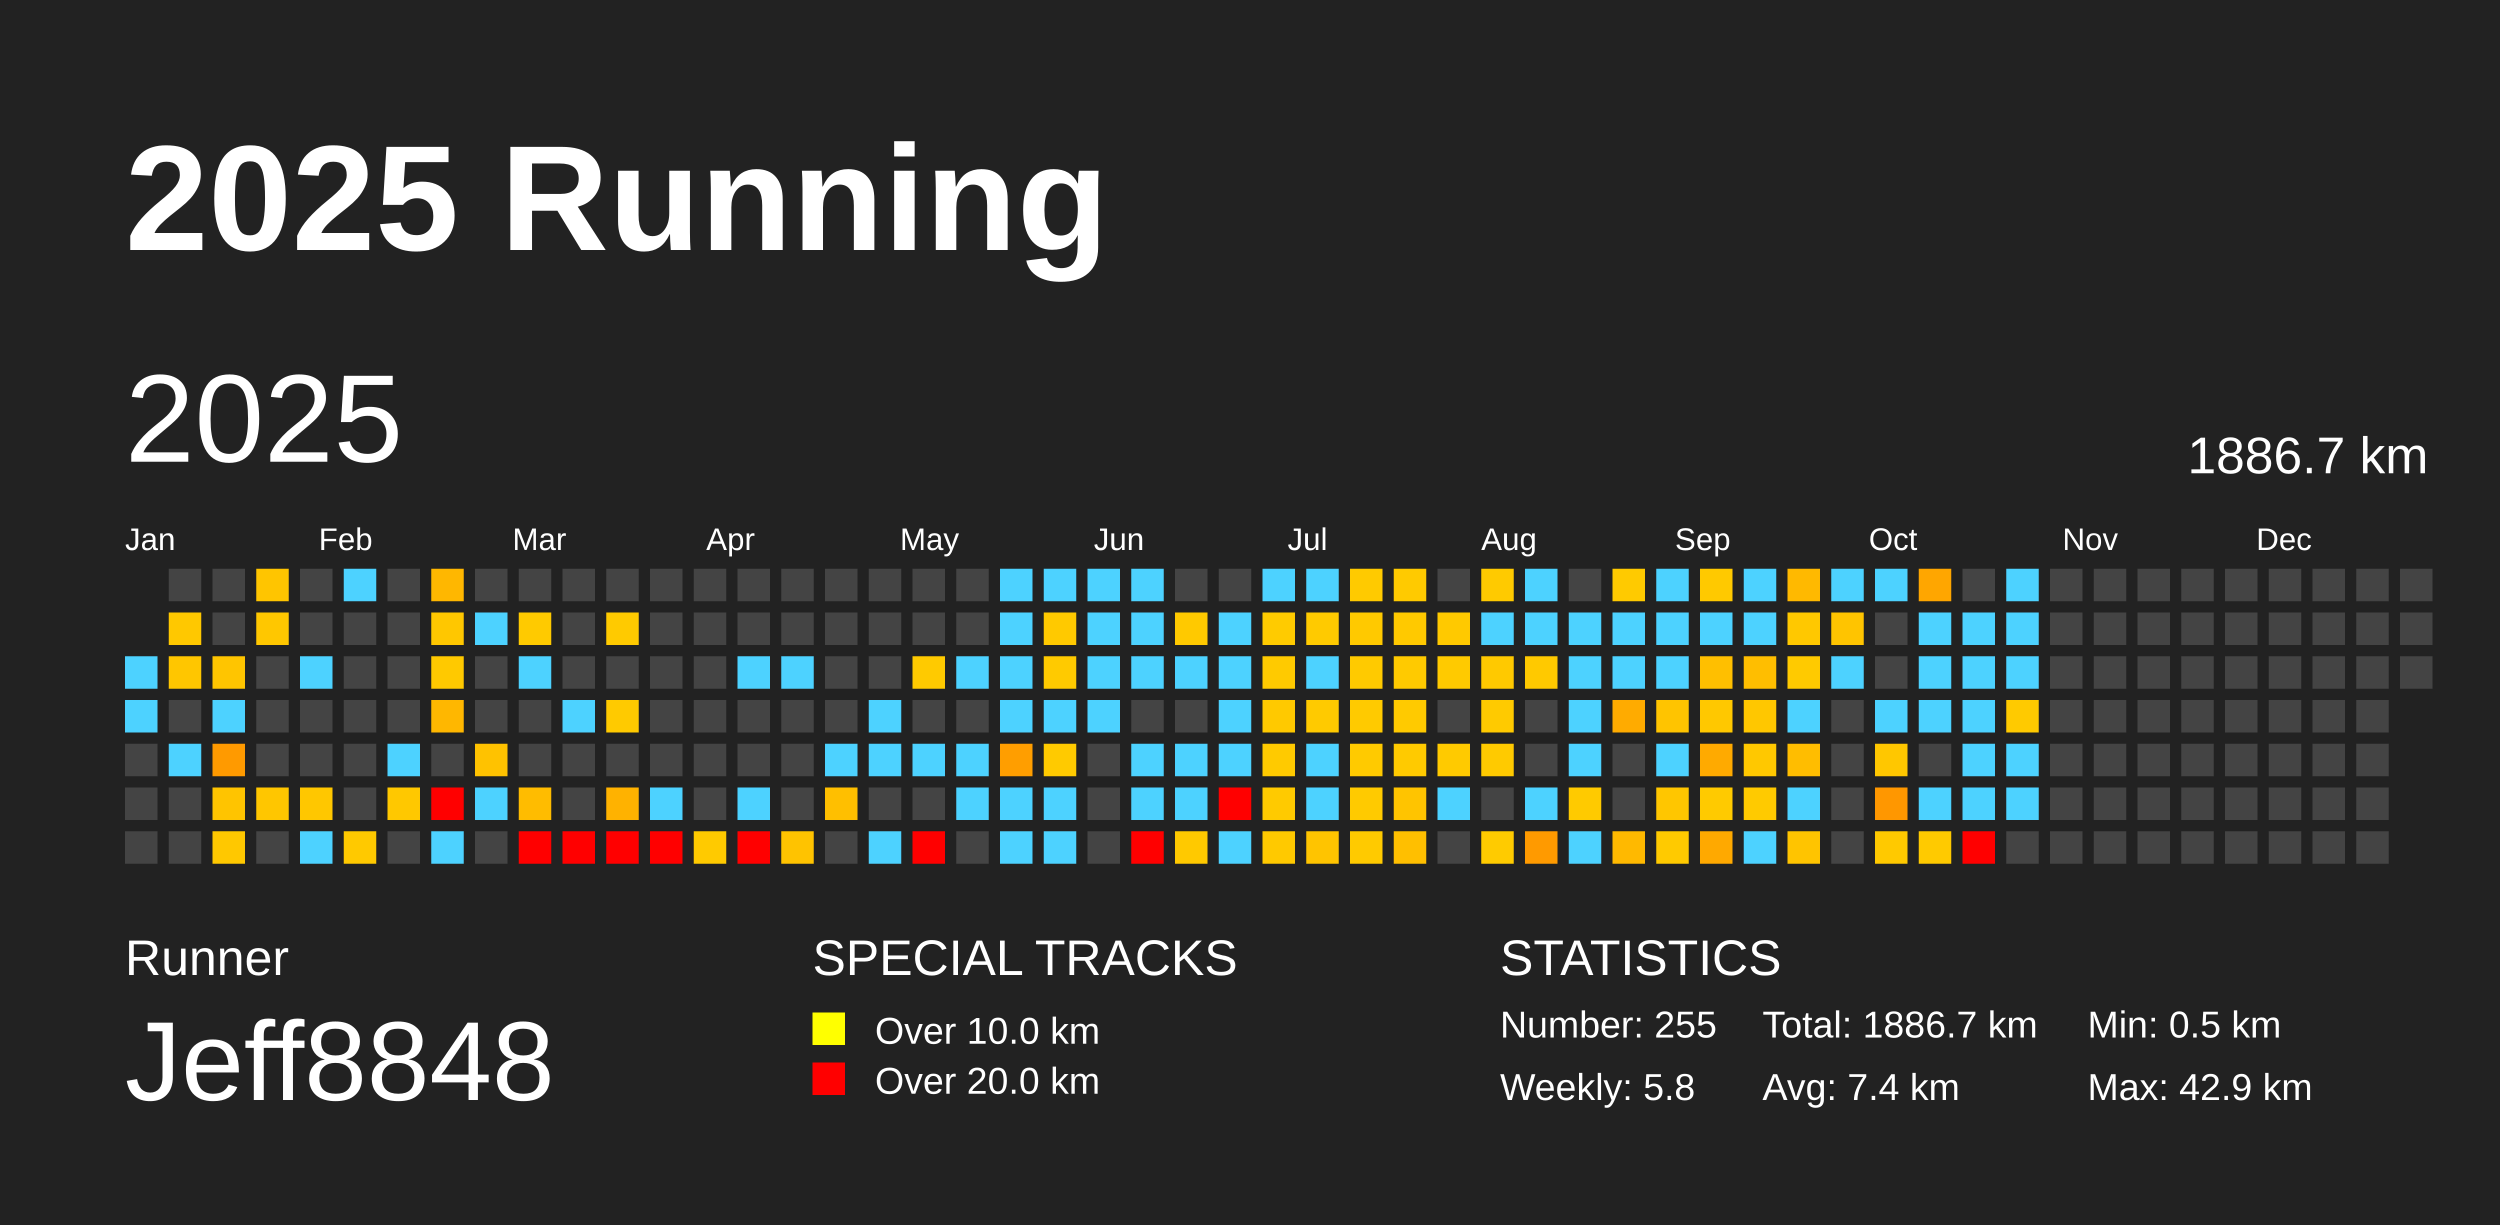
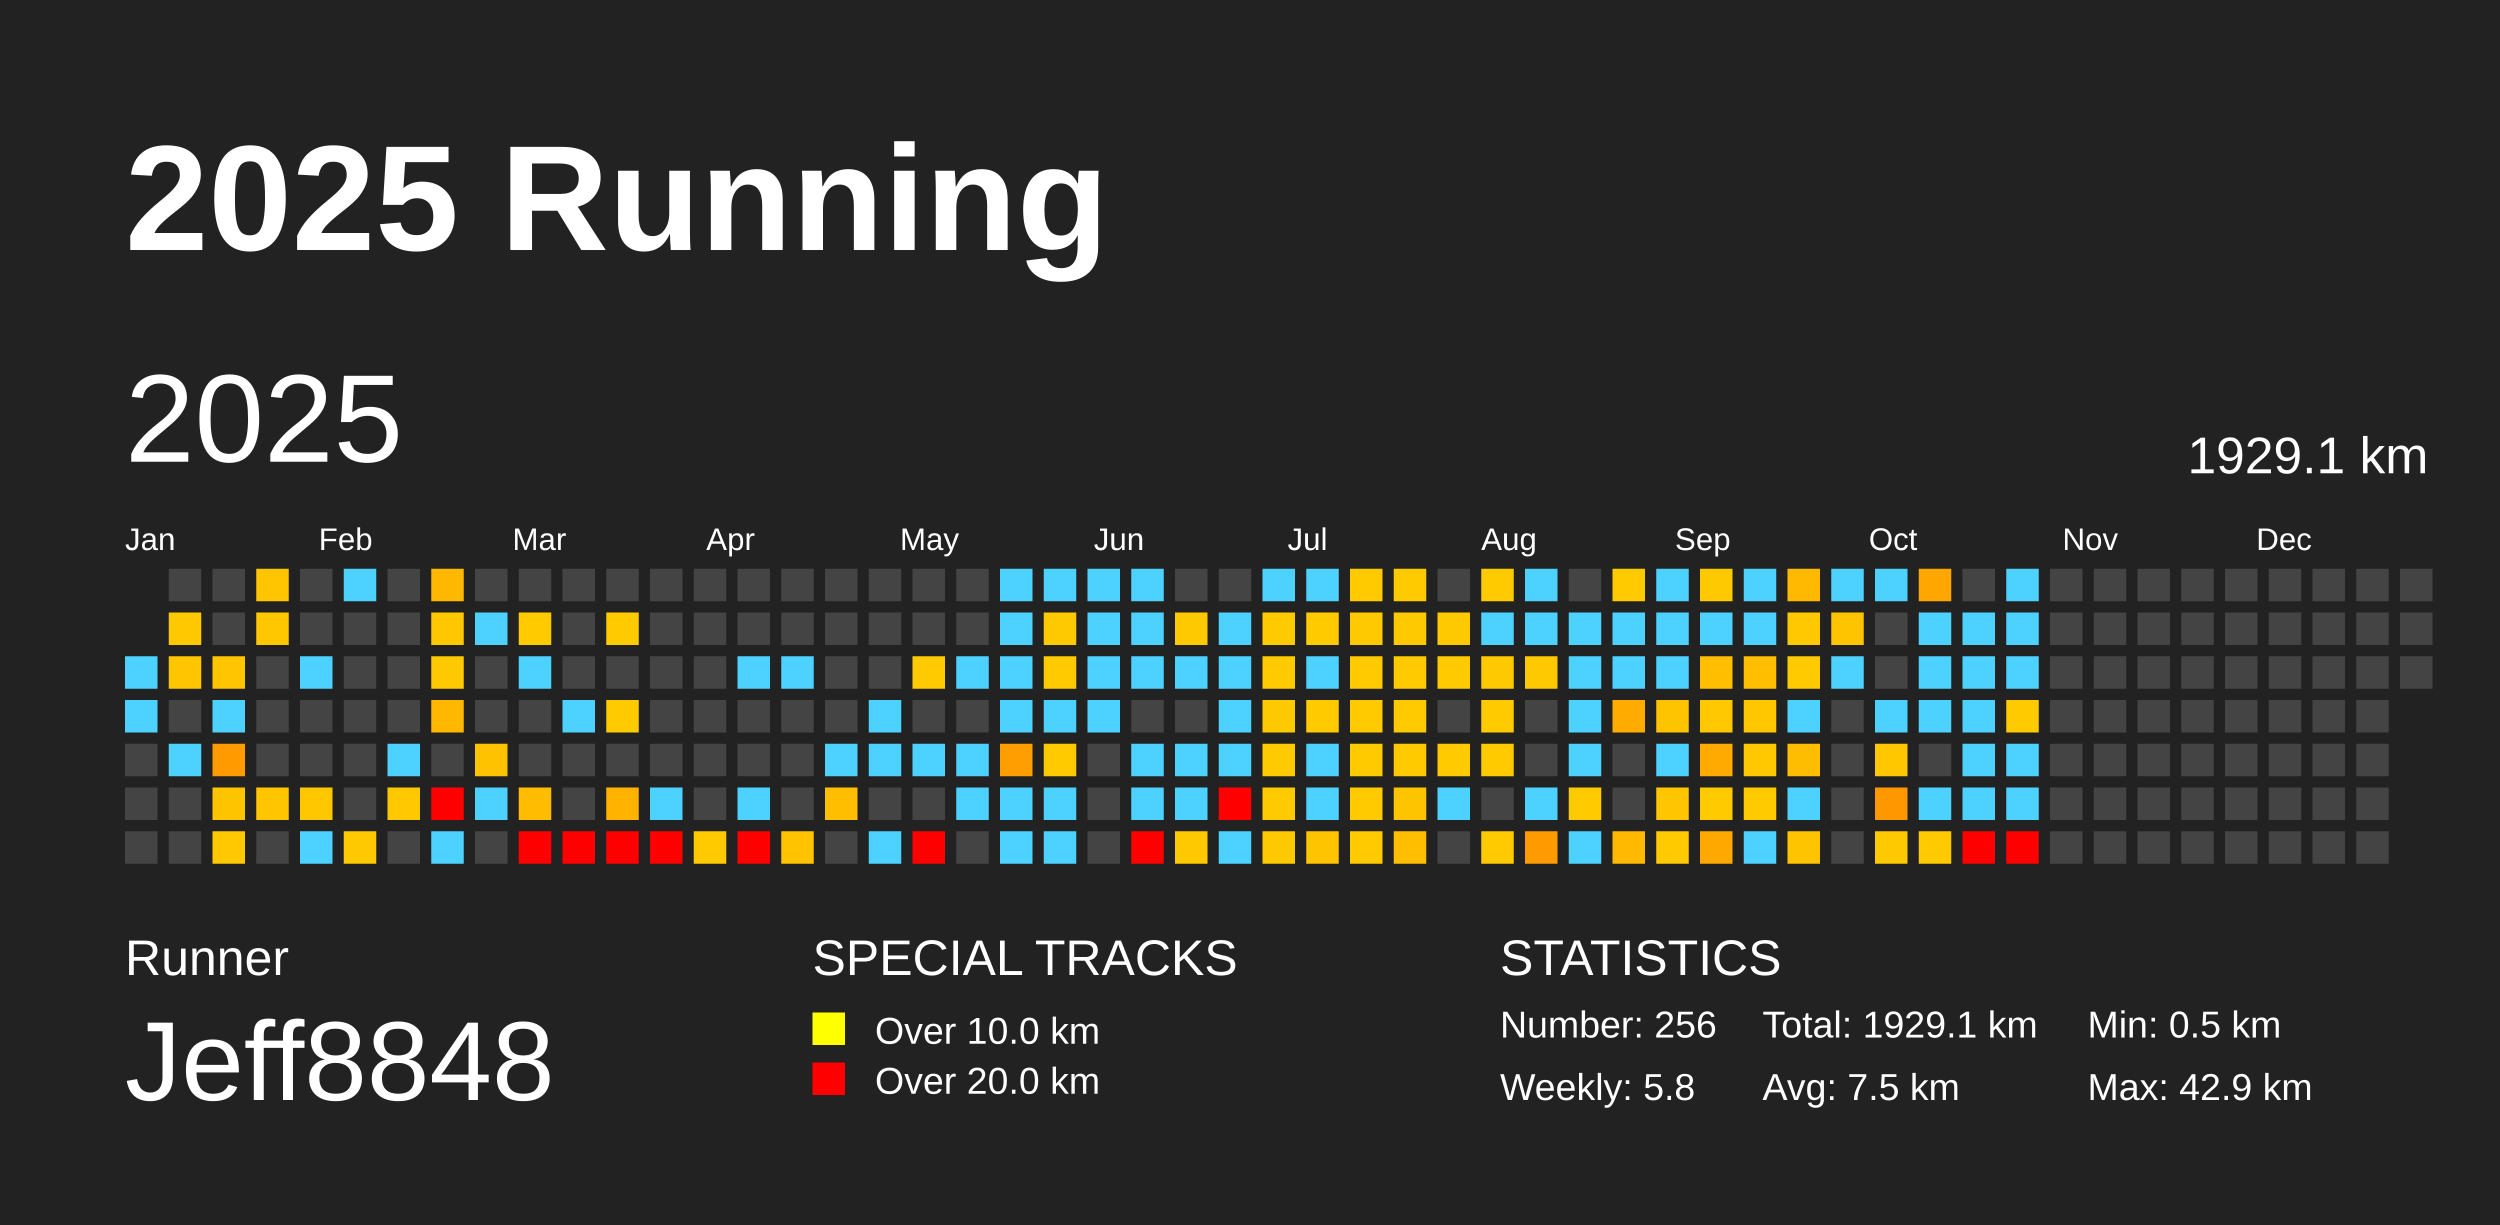
<svg xmlns="http://www.w3.org/2000/svg" baseProfile="full" height="98mm" version="1.1" viewBox="0,0,200,98" width="200mm">
  <defs />
  <rect fill="#222222" height="98" width="200" x="0" y="0" />
  <text fill="#FFFFFF" style="font-size:12px; font-family:Arial; font-weight:bold;" x="10" y="20">2025 Running</text>
  <text fill="#FFFFFF" style="font-size:4px; font-family:Arial" x="10" y="78">Runner</text>
  <text fill="#FFFFFF" style="font-size:9px; font-family:Arial" x="10" y="88">Jeff8848</text>
  <text fill="#FFFFFF" style="font-size:4px; font-family:Arial" x="65" y="78">SPECIAL TRACKS</text>
  <rect fill="yellow" height="2.6" width="2.6" x="65" y="81" />
  <text fill="#FFFFFF" style="font-size:3px; font-family:Arial" x="70" y="83.5">Over 10.0 km</text>
  <rect fill="red" height="2.6" width="2.6" x="65" y="85" />
  <text fill="#FFFFFF" style="font-size:3px; font-family:Arial" x="70" y="87.5">Over 20.0 km</text>
  <text fill="#FFFFFF" style="font-size:4px; font-family:Arial" x="120" y="78">STATISTICS</text>
-   <text fill="#FFFFFF" style="font-size:3px; font-family:Arial" x="120" y="83">Number: 255</text>
+   <text fill="#FFFFFF" style="font-size:3px; font-family:Arial" x="120" y="83">Number: 256</text>
  <text fill="#FFFFFF" style="font-size:3px; font-family:Arial" x="120" y="88">Weekly: 5.8</text>
-   <text fill="#FFFFFF" style="font-size:3px; font-family:Arial" x="141" y="83">Total: 1886.7 km</text>
-   <text fill="#FFFFFF" style="font-size:3px; font-family:Arial" x="141" y="88">Avg: 7.4 km</text>
+   <text fill="#FFFFFF" style="font-size:3px; font-family:Arial" x="141" y="83">Total: 1929.1 km</text>
+   <text fill="#FFFFFF" style="font-size:3px; font-family:Arial" x="141" y="88">Avg: 7.5 km</text>
  <text fill="#FFFFFF" style="font-size:3px; font-family:Arial" x="167" y="83">Min: 0.5 km</text>
  <text fill="#FFFFFF" style="font-size:3px; font-family:Arial" x="167" y="88">Max: 42.9 km</text>
  <text dominant-baseline="hanging" fill="#FFFFFF" style="font-size:10.0px; font-family:Arial;" x="10" y="30">2025</text>
-   <text dominant-baseline="hanging" fill="#FFFFFF" style="font-size:4.125px; font-family:Arial;" x="175" y="35">1886.7 km</text>
+   <text dominant-baseline="hanging" fill="#FFFFFF" style="font-size:4.125px; font-family:Arial;" x="175" y="35">1929.1 km</text>
  <text fill="#FFFFFF" style="font-size:2.5px; font-family:Arial" x="10.0" y="44">Jan</text>
  <text fill="#FFFFFF" style="font-size:2.5px; font-family:Arial" x="25.5" y="44">Feb</text>
  <text fill="#FFFFFF" style="font-size:2.5px; font-family:Arial" x="41.0" y="44">Mar</text>
  <text fill="#FFFFFF" style="font-size:2.5px; font-family:Arial" x="56.5" y="44">Apr</text>
  <text fill="#FFFFFF" style="font-size:2.5px; font-family:Arial" x="72.0" y="44">May</text>
  <text fill="#FFFFFF" style="font-size:2.5px; font-family:Arial" x="87.5" y="44">Jun</text>
  <text fill="#FFFFFF" style="font-size:2.5px; font-family:Arial" x="103.0" y="44">Jul</text>
  <text fill="#FFFFFF" style="font-size:2.5px; font-family:Arial" x="118.5" y="44">Aug</text>
  <text fill="#FFFFFF" style="font-size:2.5px; font-family:Arial" x="134.0" y="44">Sep</text>
  <text fill="#FFFFFF" style="font-size:2.5px; font-family:Arial" x="149.5" y="44">Oct</text>
  <text fill="#FFFFFF" style="font-size:2.5px; font-family:Arial" x="165.0" y="44">Nov</text>
  <text fill="#FFFFFF" style="font-size:2.5px; font-family:Arial" x="180.5" y="44">Dec</text>
  <rect fill="#4dd2ff" height="2.6" width="2.6" x="10.0" y="52.5" />
  <rect fill="#4dd2ff" height="2.6" width="2.6" x="10.0" y="56.0" />
  <rect fill="#444444" height="2.6" width="2.6" x="10.0" y="59.5" />
  <rect fill="#444444" height="2.6" width="2.6" x="10.0" y="63.0" />
  <rect fill="#444444" height="2.6" width="2.6" x="10.0" y="66.5" />
  <rect fill="#444444" height="2.6" width="2.6" x="13.5" y="45.5" />
  <rect fill="#ffc800" height="2.6" width="2.6" x="13.5" y="49.0" />
  <rect fill="#ffc600" height="2.6" width="2.6" x="13.5" y="52.5" />
  <rect fill="#444444" height="2.6" width="2.6" x="13.5" y="56.0" />
  <rect fill="#4dd2ff" height="2.6" width="2.6" x="13.5" y="59.5" />
  <rect fill="#444444" height="2.6" width="2.6" x="13.5" y="63.0" />
  <rect fill="#444444" height="2.6" width="2.6" x="13.5" y="66.5" />
  <rect fill="#444444" height="2.6" width="2.6" x="17.0" y="45.5" />
  <rect fill="#444444" height="2.6" width="2.6" x="17.0" y="49.0" />
  <rect fill="#ffc500" height="2.6" width="2.6" x="17.0" y="52.5" />
  <rect fill="#4dd2ff" height="2.6" width="2.6" x="17.0" y="56.0" />
  <rect fill="#ff9a00" height="2.6" width="2.6" x="17.0" y="59.5" />
  <rect fill="#ffc400" height="2.6" width="2.6" x="17.0" y="63.0" />
  <rect fill="#ffc800" height="2.6" width="2.6" x="17.0" y="66.5" />
  <rect fill="#ffc500" height="2.6" width="2.6" x="20.5" y="45.5" />
  <rect fill="#ffc700" height="2.6" width="2.6" x="20.5" y="49.0" />
  <rect fill="#444444" height="2.6" width="2.6" x="20.5" y="52.5" />
  <rect fill="#444444" height="2.6" width="2.6" x="20.5" y="56.0" />
  <rect fill="#444444" height="2.6" width="2.6" x="20.5" y="59.5" />
  <rect fill="#ffc600" height="2.6" width="2.6" x="20.5" y="63.0" />
  <rect fill="#444444" height="2.6" width="2.6" x="20.5" y="66.5" />
  <rect fill="#444444" height="2.6" width="2.6" x="24.0" y="45.5" />
  <rect fill="#444444" height="2.6" width="2.6" x="24.0" y="49.0" />
  <rect fill="#4dd2ff" height="2.6" width="2.6" x="24.0" y="52.5" />
  <rect fill="#444444" height="2.6" width="2.6" x="24.0" y="56.0" />
  <rect fill="#444444" height="2.6" width="2.6" x="24.0" y="59.5" />
  <rect fill="#ffc700" height="2.6" width="2.6" x="24.0" y="63.0" />
  <rect fill="#4dd2ff" height="2.6" width="2.6" x="24.0" y="66.5" />
  <rect fill="#4dd2ff" height="2.6" width="2.6" x="27.5" y="45.5" />
  <rect fill="#444444" height="2.6" width="2.6" x="27.5" y="49.0" />
  <rect fill="#444444" height="2.6" width="2.6" x="27.5" y="52.5" />
  <rect fill="#444444" height="2.6" width="2.6" x="27.5" y="56.0" />
  <rect fill="#444444" height="2.6" width="2.6" x="27.5" y="59.5" />
  <rect fill="#444444" height="2.6" width="2.6" x="27.5" y="63.0" />
  <rect fill="#ffc900" height="2.6" width="2.6" x="27.5" y="66.5" />
  <rect fill="#444444" height="2.6" width="2.6" x="31.0" y="45.5" />
  <rect fill="#444444" height="2.6" width="2.6" x="31.0" y="49.0" />
  <rect fill="#444444" height="2.6" width="2.6" x="31.0" y="52.5" />
  <rect fill="#444444" height="2.6" width="2.6" x="31.0" y="56.0" />
  <rect fill="#4dd2ff" height="2.6" width="2.6" x="31.0" y="59.5" />
  <rect fill="#ffc800" height="2.6" width="2.6" x="31.0" y="63.0" />
  <rect fill="#444444" height="2.6" width="2.6" x="31.0" y="66.5" />
  <rect fill="#ffb700" height="2.6" width="2.6" x="34.5" y="45.5" />
  <rect fill="#ffc700" height="2.6" width="2.6" x="34.5" y="49.0" />
  <rect fill="#ffc900" height="2.6" width="2.6" x="34.5" y="52.5" />
  <rect fill="#ffb700" height="2.6" width="2.6" x="34.5" y="56.0" />
  <rect fill="#444444" height="2.6" width="2.6" x="34.5" y="59.5" />
  <rect fill="red" height="2.6" width="2.6" x="34.5" y="63.0" />
  <rect fill="#4dd2ff" height="2.6" width="2.6" x="34.5" y="66.5" />
  <rect fill="#444444" height="2.6" width="2.6" x="38.0" y="45.5" />
  <rect fill="#4dd2ff" height="2.6" width="2.6" x="38.0" y="49.0" />
  <rect fill="#444444" height="2.6" width="2.6" x="38.0" y="52.5" />
  <rect fill="#444444" height="2.6" width="2.6" x="38.0" y="56.0" />
  <rect fill="#ffc200" height="2.6" width="2.6" x="38.0" y="59.5" />
  <rect fill="#4dd2ff" height="2.6" width="2.6" x="38.0" y="63.0" />
  <rect fill="#444444" height="2.6" width="2.6" x="38.0" y="66.5" />
  <rect fill="#444444" height="2.6" width="2.6" x="41.5" y="45.5" />
  <rect fill="#ffca00" height="2.6" width="2.6" x="41.5" y="49.0" />
  <rect fill="#4dd2ff" height="2.6" width="2.6" x="41.5" y="52.5" />
  <rect fill="#444444" height="2.6" width="2.6" x="41.5" y="56.0" />
  <rect fill="#444444" height="2.6" width="2.6" x="41.5" y="59.5" />
  <rect fill="#ffbc00" height="2.6" width="2.6" x="41.5" y="63.0" />
  <rect fill="red" height="2.6" width="2.6" x="41.5" y="66.5" />
  <rect fill="#444444" height="2.6" width="2.6" x="45.0" y="45.5" />
  <rect fill="#444444" height="2.6" width="2.6" x="45.0" y="49.0" />
  <rect fill="#444444" height="2.6" width="2.6" x="45.0" y="52.5" />
  <rect fill="#4dd2ff" height="2.6" width="2.6" x="45.0" y="56.0" />
  <rect fill="#444444" height="2.6" width="2.6" x="45.0" y="59.5" />
  <rect fill="#444444" height="2.6" width="2.6" x="45.0" y="63.0" />
  <rect fill="red" height="2.6" width="2.6" x="45.0" y="66.5" />
  <rect fill="#444444" height="2.6" width="2.6" x="48.5" y="45.5" />
  <rect fill="#ffca00" height="2.6" width="2.6" x="48.5" y="49.0" />
  <rect fill="#444444" height="2.6" width="2.6" x="48.5" y="52.5" />
  <rect fill="#ffca00" height="2.6" width="2.6" x="48.5" y="56.0" />
  <rect fill="#444444" height="2.6" width="2.6" x="48.5" y="59.5" />
  <rect fill="#ffb200" height="2.6" width="2.6" x="48.5" y="63.0" />
  <rect fill="red" height="2.6" width="2.6" x="48.5" y="66.5" />
  <rect fill="#444444" height="2.6" width="2.6" x="52.0" y="45.5" />
  <rect fill="#444444" height="2.6" width="2.6" x="52.0" y="49.0" />
  <rect fill="#444444" height="2.6" width="2.6" x="52.0" y="52.5" />
  <rect fill="#444444" height="2.6" width="2.6" x="52.0" y="56.0" />
  <rect fill="#444444" height="2.6" width="2.6" x="52.0" y="59.5" />
  <rect fill="#4dd2ff" height="2.6" width="2.6" x="52.0" y="63.0" />
  <rect fill="red" height="2.6" width="2.6" x="52.0" y="66.5" />
  <rect fill="#444444" height="2.6" width="2.6" x="55.5" y="45.5" />
  <rect fill="#444444" height="2.6" width="2.6" x="55.5" y="49.0" />
  <rect fill="#444444" height="2.6" width="2.6" x="55.5" y="52.5" />
  <rect fill="#444444" height="2.6" width="2.6" x="55.5" y="56.0" />
  <rect fill="#444444" height="2.6" width="2.6" x="55.5" y="59.5" />
  <rect fill="#444444" height="2.6" width="2.6" x="55.5" y="63.0" />
  <rect fill="#ffca00" height="2.6" width="2.6" x="55.5" y="66.5" />
  <rect fill="#444444" height="2.6" width="2.6" x="59.0" y="45.5" />
  <rect fill="#444444" height="2.6" width="2.6" x="59.0" y="49.0" />
  <rect fill="#4dd2ff" height="2.6" width="2.6" x="59.0" y="52.5" />
  <rect fill="#444444" height="2.6" width="2.6" x="59.0" y="56.0" />
  <rect fill="#444444" height="2.6" width="2.6" x="59.0" y="59.5" />
  <rect fill="#4dd2ff" height="2.6" width="2.6" x="59.0" y="63.0" />
  <rect fill="red" height="2.6" width="2.6" x="59.0" y="66.5" />
  <rect fill="#444444" height="2.6" width="2.6" x="62.5" y="45.5" />
  <rect fill="#444444" height="2.6" width="2.6" x="62.5" y="49.0" />
  <rect fill="#4dd2ff" height="2.6" width="2.6" x="62.5" y="52.5" />
  <rect fill="#444444" height="2.6" width="2.6" x="62.5" y="56.0" />
  <rect fill="#444444" height="2.6" width="2.6" x="62.5" y="59.5" />
  <rect fill="#444444" height="2.6" width="2.6" x="62.5" y="63.0" />
  <rect fill="#ffc300" height="2.6" width="2.6" x="62.5" y="66.5" />
  <rect fill="#444444" height="2.6" width="2.6" x="66.0" y="45.5" />
  <rect fill="#444444" height="2.6" width="2.6" x="66.0" y="49.0" />
  <rect fill="#444444" height="2.6" width="2.6" x="66.0" y="52.5" />
  <rect fill="#444444" height="2.6" width="2.6" x="66.0" y="56.0" />
  <rect fill="#4dd2ff" height="2.6" width="2.6" x="66.0" y="59.5" />
  <rect fill="#ffbf00" height="2.6" width="2.6" x="66.0" y="63.0" />
  <rect fill="#444444" height="2.6" width="2.6" x="66.0" y="66.5" />
  <rect fill="#444444" height="2.6" width="2.6" x="69.5" y="45.5" />
  <rect fill="#444444" height="2.6" width="2.6" x="69.5" y="49.0" />
  <rect fill="#444444" height="2.6" width="2.6" x="69.5" y="52.5" />
  <rect fill="#4dd2ff" height="2.6" width="2.6" x="69.5" y="56.0" />
  <rect fill="#4dd2ff" height="2.6" width="2.6" x="69.5" y="59.5" />
  <rect fill="#444444" height="2.6" width="2.6" x="69.5" y="63.0" />
  <rect fill="#4dd2ff" height="2.6" width="2.6" x="69.5" y="66.5" />
  <rect fill="#444444" height="2.6" width="2.6" x="73.0" y="45.5" />
  <rect fill="#444444" height="2.6" width="2.6" x="73.0" y="49.0" />
  <rect fill="#ffca00" height="2.6" width="2.6" x="73.0" y="52.5" />
  <rect fill="#444444" height="2.6" width="2.6" x="73.0" y="56.0" />
  <rect fill="#4dd2ff" height="2.6" width="2.6" x="73.0" y="59.5" />
  <rect fill="#444444" height="2.6" width="2.6" x="73.0" y="63.0" />
  <rect fill="red" height="2.6" width="2.6" x="73.0" y="66.5" />
  <rect fill="#444444" height="2.6" width="2.6" x="76.5" y="45.5" />
  <rect fill="#444444" height="2.6" width="2.6" x="76.5" y="49.0" />
  <rect fill="#4dd2ff" height="2.6" width="2.6" x="76.5" y="52.5" />
  <rect fill="#444444" height="2.6" width="2.6" x="76.5" y="56.0" />
  <rect fill="#4dd2ff" height="2.6" width="2.6" x="76.5" y="59.5" />
  <rect fill="#4dd2ff" height="2.6" width="2.6" x="76.5" y="63.0" />
  <rect fill="#444444" height="2.6" width="2.6" x="76.5" y="66.5" />
  <rect fill="#4dd2ff" height="2.6" width="2.6" x="80.0" y="45.5" />
  <rect fill="#4dd2ff" height="2.6" width="2.6" x="80.0" y="49.0" />
  <rect fill="#4dd2ff" height="2.6" width="2.6" x="80.0" y="52.5" />
  <rect fill="#4dd2ff" height="2.6" width="2.6" x="80.0" y="56.0" />
  <rect fill="#ff9e00" height="2.6" width="2.6" x="80.0" y="59.5" />
  <rect fill="#4dd2ff" height="2.6" width="2.6" x="80.0" y="63.0" />
  <rect fill="#4dd2ff" height="2.6" width="2.6" x="80.0" y="66.5" />
  <rect fill="#4dd2ff" height="2.6" width="2.6" x="83.5" y="45.5" />
  <rect fill="#ffc900" height="2.6" width="2.6" x="83.5" y="49.0" />
  <rect fill="#ffca00" height="2.6" width="2.6" x="83.5" y="52.5" />
  <rect fill="#4dd2ff" height="2.6" width="2.6" x="83.5" y="56.0" />
  <rect fill="#ffca00" height="2.6" width="2.6" x="83.5" y="59.5" />
  <rect fill="#4dd2ff" height="2.6" width="2.6" x="83.5" y="63.0" />
  <rect fill="#4dd2ff" height="2.6" width="2.6" x="83.5" y="66.5" />
  <rect fill="#4dd2ff" height="2.6" width="2.6" x="87.0" y="45.5" />
  <rect fill="#4dd2ff" height="2.6" width="2.6" x="87.0" y="49.0" />
  <rect fill="#4dd2ff" height="2.6" width="2.6" x="87.0" y="52.5" />
  <rect fill="#4dd2ff" height="2.6" width="2.6" x="87.0" y="56.0" />
  <rect fill="#444444" height="2.6" width="2.6" x="87.0" y="59.5" />
  <rect fill="#444444" height="2.6" width="2.6" x="87.0" y="63.0" />
  <rect fill="#444444" height="2.6" width="2.6" x="87.0" y="66.5" />
  <rect fill="#4dd2ff" height="2.6" width="2.6" x="90.5" y="45.5" />
  <rect fill="#4dd2ff" height="2.6" width="2.6" x="90.5" y="49.0" />
  <rect fill="#4dd2ff" height="2.6" width="2.6" x="90.5" y="52.5" />
  <rect fill="#444444" height="2.6" width="2.6" x="90.5" y="56.0" />
  <rect fill="#4dd2ff" height="2.6" width="2.6" x="90.5" y="59.5" />
  <rect fill="#4dd2ff" height="2.6" width="2.6" x="90.5" y="63.0" />
  <rect fill="red" height="2.6" width="2.6" x="90.5" y="66.5" />
  <rect fill="#444444" height="2.6" width="2.6" x="94.0" y="45.5" />
  <rect fill="#ffc900" height="2.6" width="2.6" x="94.0" y="49.0" />
  <rect fill="#4dd2ff" height="2.6" width="2.6" x="94.0" y="52.5" />
  <rect fill="#444444" height="2.6" width="2.6" x="94.0" y="56.0" />
  <rect fill="#4dd2ff" height="2.6" width="2.6" x="94.0" y="59.5" />
  <rect fill="#4dd2ff" height="2.6" width="2.6" x="94.0" y="63.0" />
  <rect fill="#ffc900" height="2.6" width="2.6" x="94.0" y="66.5" />
  <rect fill="#444444" height="2.6" width="2.6" x="97.5" y="45.5" />
  <rect fill="#4dd2ff" height="2.6" width="2.6" x="97.5" y="49.0" />
  <rect fill="#4dd2ff" height="2.6" width="2.6" x="97.5" y="52.5" />
  <rect fill="#4dd2ff" height="2.6" width="2.6" x="97.5" y="56.0" />
  <rect fill="#4dd2ff" height="2.6" width="2.6" x="97.5" y="59.5" />
  <rect fill="red" height="2.6" width="2.6" x="97.5" y="63.0" />
  <rect fill="#4dd2ff" height="2.6" width="2.6" x="97.5" y="66.5" />
  <rect fill="#4dd2ff" height="2.6" width="2.6" x="101.0" y="45.5" />
  <rect fill="#ffcb00" height="2.6" width="2.6" x="101.0" y="49.0" />
  <rect fill="#ffca00" height="2.6" width="2.6" x="101.0" y="52.5" />
  <rect fill="#ffc900" height="2.6" width="2.6" x="101.0" y="56.0" />
  <rect fill="#ffca00" height="2.6" width="2.6" x="101.0" y="59.5" />
  <rect fill="#ffca00" height="2.6" width="2.6" x="101.0" y="63.0" />
  <rect fill="#ffc900" height="2.6" width="2.6" x="101.0" y="66.5" />
  <rect fill="#4dd2ff" height="2.6" width="2.6" x="104.5" y="45.5" />
  <rect fill="#ffca00" height="2.6" width="2.6" x="104.5" y="49.0" />
  <rect fill="#4dd2ff" height="2.6" width="2.6" x="104.5" y="52.5" />
  <rect fill="#ffca00" height="2.6" width="2.6" x="104.5" y="56.0" />
  <rect fill="#4dd2ff" height="2.6" width="2.6" x="104.5" y="59.5" />
  <rect fill="#4dd2ff" height="2.6" width="2.6" x="104.5" y="63.0" />
  <rect fill="#ffc400" height="2.6" width="2.6" x="104.5" y="66.5" />
  <rect fill="#ffca00" height="2.6" width="2.6" x="108.0" y="45.5" />
  <rect fill="#ffc900" height="2.6" width="2.6" x="108.0" y="49.0" />
  <rect fill="#ffca00" height="2.6" width="2.6" x="108.0" y="52.5" />
  <rect fill="#ffca00" height="2.6" width="2.6" x="108.0" y="56.0" />
  <rect fill="#ffca00" height="2.6" width="2.6" x="108.0" y="59.5" />
  <rect fill="#ffca00" height="2.6" width="2.6" x="108.0" y="63.0" />
  <rect fill="#ffca00" height="2.6" width="2.6" x="108.0" y="66.5" />
  <rect fill="#ffca00" height="2.6" width="2.6" x="111.5" y="45.5" />
  <rect fill="#ffc900" height="2.6" width="2.6" x="111.5" y="49.0" />
  <rect fill="#ffca00" height="2.6" width="2.6" x="111.5" y="52.5" />
  <rect fill="#ffca00" height="2.6" width="2.6" x="111.5" y="56.0" />
  <rect fill="#ffca00" height="2.6" width="2.6" x="111.5" y="59.5" />
  <rect fill="#ffc400" height="2.6" width="2.6" x="111.5" y="63.0" />
  <rect fill="#ffbf00" height="2.6" width="2.6" x="111.5" y="66.5" />
  <rect fill="#444444" height="2.6" width="2.6" x="115.0" y="45.5" />
  <rect fill="#ffc900" height="2.6" width="2.6" x="115.0" y="49.0" />
  <rect fill="#ffca00" height="2.6" width="2.6" x="115.0" y="52.5" />
  <rect fill="#444444" height="2.6" width="2.6" x="115.0" y="56.0" />
  <rect fill="#ffca00" height="2.6" width="2.6" x="115.0" y="59.5" />
  <rect fill="#4dd2ff" height="2.6" width="2.6" x="115.0" y="63.0" />
  <rect fill="#444444" height="2.6" width="2.6" x="115.0" y="66.5" />
  <rect fill="#ffca00" height="2.6" width="2.6" x="118.5" y="45.5" />
  <rect fill="#4dd2ff" height="2.6" width="2.6" x="118.5" y="49.0" />
  <rect fill="#ffc900" height="2.6" width="2.6" x="118.5" y="52.5" />
  <rect fill="#ffca00" height="2.6" width="2.6" x="118.5" y="56.0" />
  <rect fill="#ffca00" height="2.6" width="2.6" x="118.5" y="59.5" />
  <rect fill="#444444" height="2.6" width="2.6" x="118.5" y="63.0" />
  <rect fill="#ffcb00" height="2.6" width="2.6" x="118.5" y="66.5" />
  <rect fill="#4dd2ff" height="2.6" width="2.6" x="122.0" y="45.5" />
  <rect fill="#4dd2ff" height="2.6" width="2.6" x="122.0" y="49.0" />
  <rect fill="#ffc900" height="2.6" width="2.6" x="122.0" y="52.5" />
  <rect fill="#444444" height="2.6" width="2.6" x="122.0" y="56.0" />
  <rect fill="#444444" height="2.6" width="2.6" x="122.0" y="59.5" />
  <rect fill="#4dd2ff" height="2.6" width="2.6" x="122.0" y="63.0" />
  <rect fill="#ff9a00" height="2.6" width="2.6" x="122.0" y="66.5" />
  <rect fill="#444444" height="2.6" width="2.6" x="125.5" y="45.5" />
  <rect fill="#4dd2ff" height="2.6" width="2.6" x="125.5" y="49.0" />
  <rect fill="#4dd2ff" height="2.6" width="2.6" x="125.5" y="52.5" />
  <rect fill="#4dd2ff" height="2.6" width="2.6" x="125.5" y="56.0" />
  <rect fill="#4dd2ff" height="2.6" width="2.6" x="125.5" y="59.5" />
  <rect fill="#ffca00" height="2.6" width="2.6" x="125.5" y="63.0" />
  <rect fill="#4dd2ff" height="2.6" width="2.6" x="125.5" y="66.5" />
  <rect fill="#ffca00" height="2.6" width="2.6" x="129.0" y="45.5" />
  <rect fill="#4dd2ff" height="2.6" width="2.6" x="129.0" y="49.0" />
  <rect fill="#4dd2ff" height="2.6" width="2.6" x="129.0" y="52.5" />
  <rect fill="#ffab00" height="2.6" width="2.6" x="129.0" y="56.0" />
  <rect fill="#444444" height="2.6" width="2.6" x="129.0" y="59.5" />
  <rect fill="#444444" height="2.6" width="2.6" x="129.0" y="63.0" />
  <rect fill="#ffb900" height="2.6" width="2.6" x="129.0" y="66.5" />
  <rect fill="#4dd2ff" height="2.6" width="2.6" x="132.5" y="45.5" />
  <rect fill="#4dd2ff" height="2.6" width="2.6" x="132.5" y="49.0" />
  <rect fill="#4dd2ff" height="2.6" width="2.6" x="132.5" y="52.5" />
  <rect fill="#ffc400" height="2.6" width="2.6" x="132.5" y="56.0" />
  <rect fill="#4dd2ff" height="2.6" width="2.6" x="132.5" y="59.5" />
  <rect fill="#ffc600" height="2.6" width="2.6" x="132.5" y="63.0" />
  <rect fill="#ffca00" height="2.6" width="2.6" x="132.5" y="66.5" />
  <rect fill="#ffc900" height="2.6" width="2.6" x="136.0" y="45.5" />
  <rect fill="#4dd2ff" height="2.6" width="2.6" x="136.0" y="49.0" />
  <rect fill="#ffbf00" height="2.6" width="2.6" x="136.0" y="52.5" />
  <rect fill="#ffc800" height="2.6" width="2.6" x="136.0" y="56.0" />
  <rect fill="#ffaa00" height="2.6" width="2.6" x="136.0" y="59.5" />
  <rect fill="#ffca00" height="2.6" width="2.6" x="136.0" y="63.0" />
  <rect fill="#ffa900" height="2.6" width="2.6" x="136.0" y="66.5" />
  <rect fill="#4dd2ff" height="2.6" width="2.6" x="139.5" y="45.5" />
  <rect fill="#4dd2ff" height="2.6" width="2.6" x="139.5" y="49.0" />
  <rect fill="#ffbe00" height="2.6" width="2.6" x="139.5" y="52.5" />
  <rect fill="#ffc700" height="2.6" width="2.6" x="139.5" y="56.0" />
  <rect fill="#ffc800" height="2.6" width="2.6" x="139.5" y="59.5" />
  <rect fill="#ffca00" height="2.6" width="2.6" x="139.5" y="63.0" />
  <rect fill="#4dd2ff" height="2.6" width="2.6" x="139.5" y="66.5" />
  <rect fill="#ffb900" height="2.6" width="2.6" x="143.0" y="45.5" />
  <rect fill="#ffc800" height="2.6" width="2.6" x="143.0" y="49.0" />
  <rect fill="#ffca00" height="2.6" width="2.6" x="143.0" y="52.5" />
  <rect fill="#4dd2ff" height="2.6" width="2.6" x="143.0" y="56.0" />
  <rect fill="#ffbd00" height="2.6" width="2.6" x="143.0" y="59.5" />
  <rect fill="#4dd2ff" height="2.6" width="2.6" x="143.0" y="63.0" />
  <rect fill="#ffc400" height="2.6" width="2.6" x="143.0" y="66.5" />
  <rect fill="#4dd2ff" height="2.6" width="2.6" x="146.5" y="45.5" />
  <rect fill="#ffc400" height="2.6" width="2.6" x="146.5" y="49.0" />
  <rect fill="#4dd2ff" height="2.6" width="2.6" x="146.5" y="52.5" />
  <rect fill="#444444" height="2.6" width="2.6" x="146.5" y="56.0" />
  <rect fill="#444444" height="2.6" width="2.6" x="146.5" y="59.5" />
  <rect fill="#444444" height="2.6" width="2.6" x="146.5" y="63.0" />
  <rect fill="#444444" height="2.6" width="2.6" x="146.5" y="66.5" />
  <rect fill="#4dd2ff" height="2.6" width="2.6" x="150.0" y="45.5" />
  <rect fill="#444444" height="2.6" width="2.6" x="150.0" y="49.0" />
  <rect fill="#444444" height="2.6" width="2.6" x="150.0" y="52.5" />
  <rect fill="#4dd2ff" height="2.6" width="2.6" x="150.0" y="56.0" />
  <rect fill="#ffc700" height="2.6" width="2.6" x="150.0" y="59.5" />
  <rect fill="#ff9700" height="2.6" width="2.6" x="150.0" y="63.0" />
  <rect fill="#ffc900" height="2.6" width="2.6" x="150.0" y="66.5" />
  <rect fill="#ffa600" height="2.6" width="2.6" x="153.5" y="45.5" />
  <rect fill="#4dd2ff" height="2.6" width="2.6" x="153.5" y="49.0" />
  <rect fill="#4dd2ff" height="2.6" width="2.6" x="153.5" y="52.5" />
  <rect fill="#4dd2ff" height="2.6" width="2.6" x="153.5" y="56.0" />
  <rect fill="#444444" height="2.6" width="2.6" x="153.5" y="59.5" />
  <rect fill="#4dd2ff" height="2.6" width="2.6" x="153.5" y="63.0" />
  <rect fill="#ffca00" height="2.6" width="2.6" x="153.5" y="66.5" />
  <rect fill="#444444" height="2.6" width="2.6" x="157.0" y="45.5" />
  <rect fill="#4dd2ff" height="2.6" width="2.6" x="157.0" y="49.0" />
  <rect fill="#4dd2ff" height="2.6" width="2.6" x="157.0" y="52.5" />
  <rect fill="#4dd2ff" height="2.6" width="2.6" x="157.0" y="56.0" />
  <rect fill="#4dd2ff" height="2.6" width="2.6" x="157.0" y="59.5" />
  <rect fill="#4dd2ff" height="2.6" width="2.6" x="157.0" y="63.0" />
  <rect fill="red" height="2.6" width="2.6" x="157.0" y="66.5" />
  <rect fill="#4dd2ff" height="2.6" width="2.6" x="160.5" y="45.5" />
  <rect fill="#4dd2ff" height="2.6" width="2.6" x="160.5" y="49.0" />
  <rect fill="#4dd2ff" height="2.6" width="2.6" x="160.5" y="52.5" />
  <rect fill="#ffca00" height="2.6" width="2.6" x="160.5" y="56.0" />
  <rect fill="#4dd2ff" height="2.6" width="2.6" x="160.5" y="59.5" />
  <rect fill="#4dd2ff" height="2.6" width="2.6" x="160.5" y="63.0" />
-   <rect fill="#444444" height="2.6" width="2.6" x="160.5" y="66.5" />
+   <rect fill="red" height="2.6" width="2.6" x="160.5" y="66.5" />
  <rect fill="#444444" height="2.6" width="2.6" x="164.0" y="45.5" />
  <rect fill="#444444" height="2.6" width="2.6" x="164.0" y="49.0" />
  <rect fill="#444444" height="2.6" width="2.6" x="164.0" y="52.5" />
  <rect fill="#444444" height="2.6" width="2.6" x="164.0" y="56.0" />
  <rect fill="#444444" height="2.6" width="2.6" x="164.0" y="59.5" />
  <rect fill="#444444" height="2.6" width="2.6" x="164.0" y="63.0" />
  <rect fill="#444444" height="2.6" width="2.6" x="164.0" y="66.5" />
  <rect fill="#444444" height="2.6" width="2.6" x="167.5" y="45.5" />
  <rect fill="#444444" height="2.6" width="2.6" x="167.5" y="49.0" />
  <rect fill="#444444" height="2.6" width="2.6" x="167.5" y="52.5" />
  <rect fill="#444444" height="2.6" width="2.6" x="167.5" y="56.0" />
  <rect fill="#444444" height="2.6" width="2.6" x="167.5" y="59.5" />
  <rect fill="#444444" height="2.6" width="2.6" x="167.5" y="63.0" />
  <rect fill="#444444" height="2.6" width="2.6" x="167.5" y="66.5" />
  <rect fill="#444444" height="2.6" width="2.6" x="171.0" y="45.5" />
  <rect fill="#444444" height="2.6" width="2.6" x="171.0" y="49.0" />
  <rect fill="#444444" height="2.6" width="2.6" x="171.0" y="52.5" />
  <rect fill="#444444" height="2.6" width="2.6" x="171.0" y="56.0" />
  <rect fill="#444444" height="2.6" width="2.6" x="171.0" y="59.5" />
  <rect fill="#444444" height="2.6" width="2.6" x="171.0" y="63.0" />
  <rect fill="#444444" height="2.6" width="2.6" x="171.0" y="66.5" />
  <rect fill="#444444" height="2.6" width="2.6" x="174.5" y="45.5" />
  <rect fill="#444444" height="2.6" width="2.6" x="174.5" y="49.0" />
  <rect fill="#444444" height="2.6" width="2.6" x="174.5" y="52.5" />
  <rect fill="#444444" height="2.6" width="2.6" x="174.5" y="56.0" />
  <rect fill="#444444" height="2.6" width="2.6" x="174.5" y="59.5" />
  <rect fill="#444444" height="2.6" width="2.6" x="174.5" y="63.0" />
  <rect fill="#444444" height="2.6" width="2.6" x="174.5" y="66.5" />
  <rect fill="#444444" height="2.6" width="2.6" x="178.0" y="45.5" />
  <rect fill="#444444" height="2.6" width="2.6" x="178.0" y="49.0" />
  <rect fill="#444444" height="2.6" width="2.6" x="178.0" y="52.5" />
  <rect fill="#444444" height="2.6" width="2.6" x="178.0" y="56.0" />
  <rect fill="#444444" height="2.6" width="2.6" x="178.0" y="59.5" />
  <rect fill="#444444" height="2.6" width="2.6" x="178.0" y="63.0" />
  <rect fill="#444444" height="2.6" width="2.6" x="178.0" y="66.5" />
  <rect fill="#444444" height="2.6" width="2.6" x="181.5" y="45.5" />
  <rect fill="#444444" height="2.6" width="2.6" x="181.5" y="49.0" />
  <rect fill="#444444" height="2.6" width="2.6" x="181.5" y="52.5" />
  <rect fill="#444444" height="2.6" width="2.6" x="181.5" y="56.0" />
  <rect fill="#444444" height="2.6" width="2.6" x="181.5" y="59.5" />
  <rect fill="#444444" height="2.6" width="2.6" x="181.5" y="63.0" />
  <rect fill="#444444" height="2.6" width="2.6" x="181.5" y="66.5" />
  <rect fill="#444444" height="2.6" width="2.6" x="185.0" y="45.5" />
  <rect fill="#444444" height="2.6" width="2.6" x="185.0" y="49.0" />
  <rect fill="#444444" height="2.6" width="2.6" x="185.0" y="52.5" />
  <rect fill="#444444" height="2.6" width="2.6" x="185.0" y="56.0" />
  <rect fill="#444444" height="2.6" width="2.6" x="185.0" y="59.5" />
  <rect fill="#444444" height="2.6" width="2.6" x="185.0" y="63.0" />
  <rect fill="#444444" height="2.6" width="2.6" x="185.0" y="66.5" />
  <rect fill="#444444" height="2.6" width="2.6" x="188.5" y="45.5" />
  <rect fill="#444444" height="2.6" width="2.6" x="188.5" y="49.0" />
  <rect fill="#444444" height="2.6" width="2.6" x="188.5" y="52.5" />
  <rect fill="#444444" height="2.6" width="2.6" x="188.5" y="56.0" />
  <rect fill="#444444" height="2.6" width="2.6" x="188.5" y="59.5" />
  <rect fill="#444444" height="2.6" width="2.6" x="188.5" y="63.0" />
  <rect fill="#444444" height="2.6" width="2.6" x="188.5" y="66.5" />
  <rect fill="#444444" height="2.6" width="2.6" x="192.0" y="45.5" />
  <rect fill="#444444" height="2.6" width="2.6" x="192.0" y="49.0" />
  <rect fill="#444444" height="2.6" width="2.6" x="192.0" y="52.5" />
</svg>
